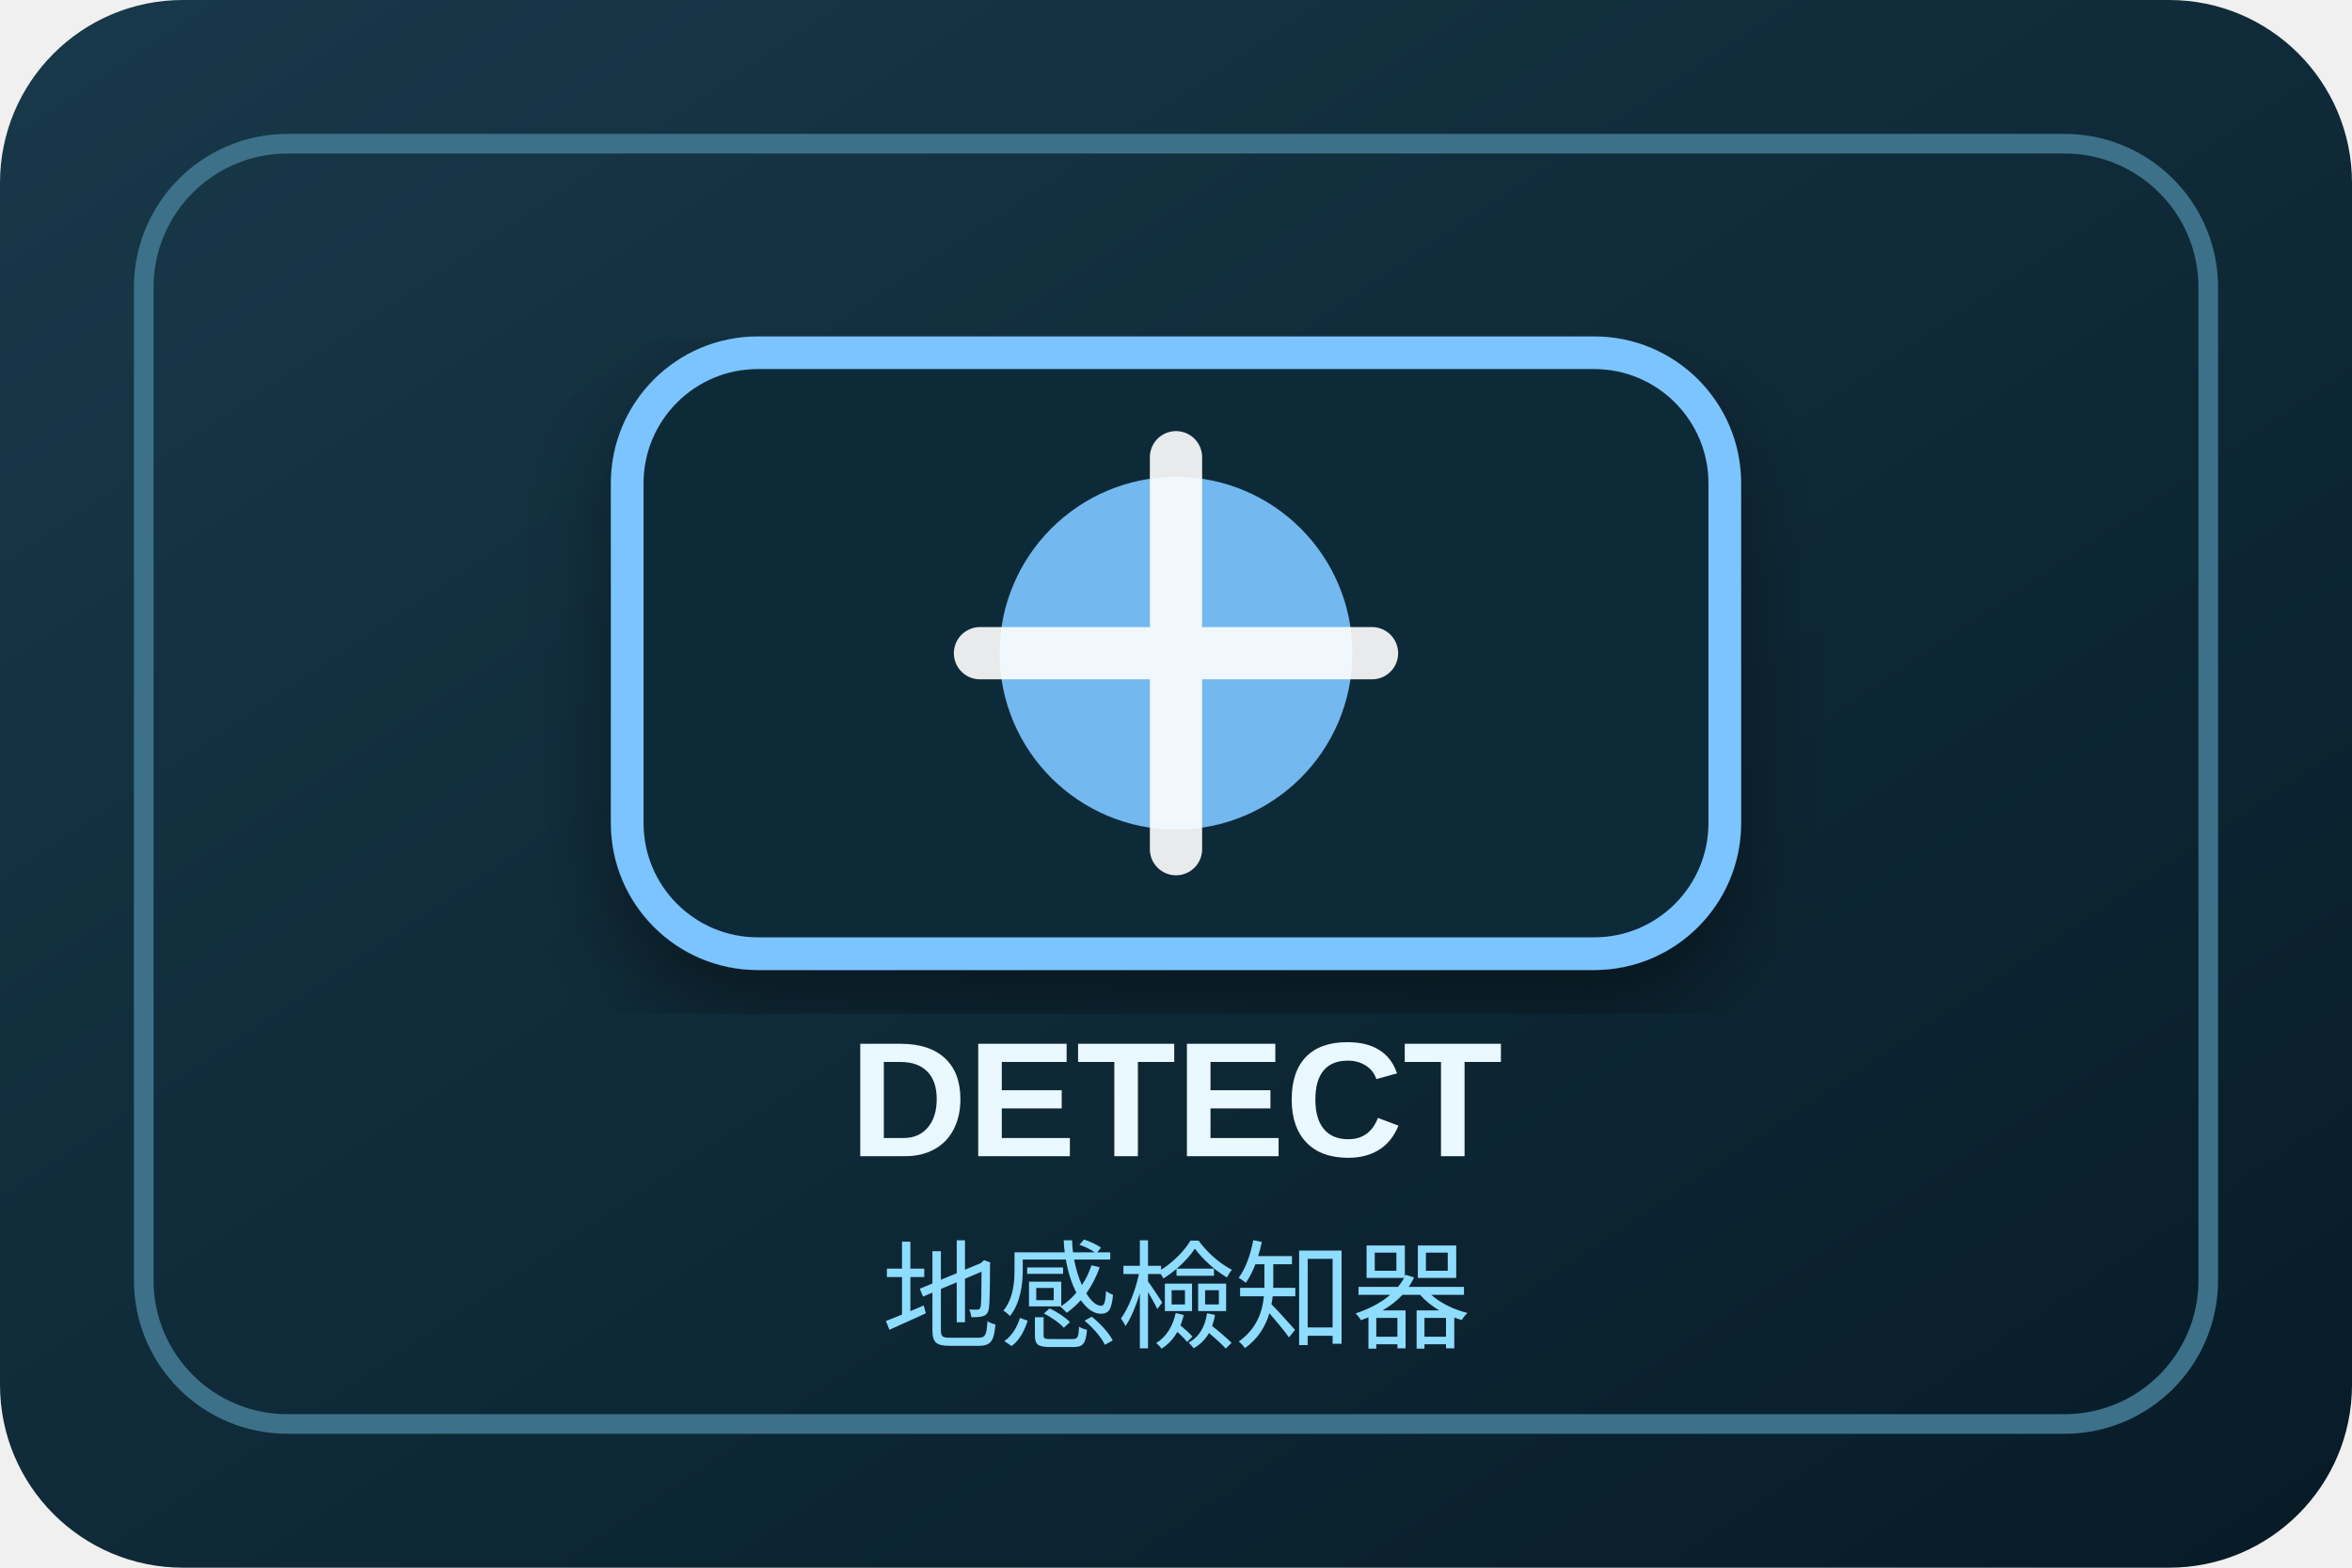
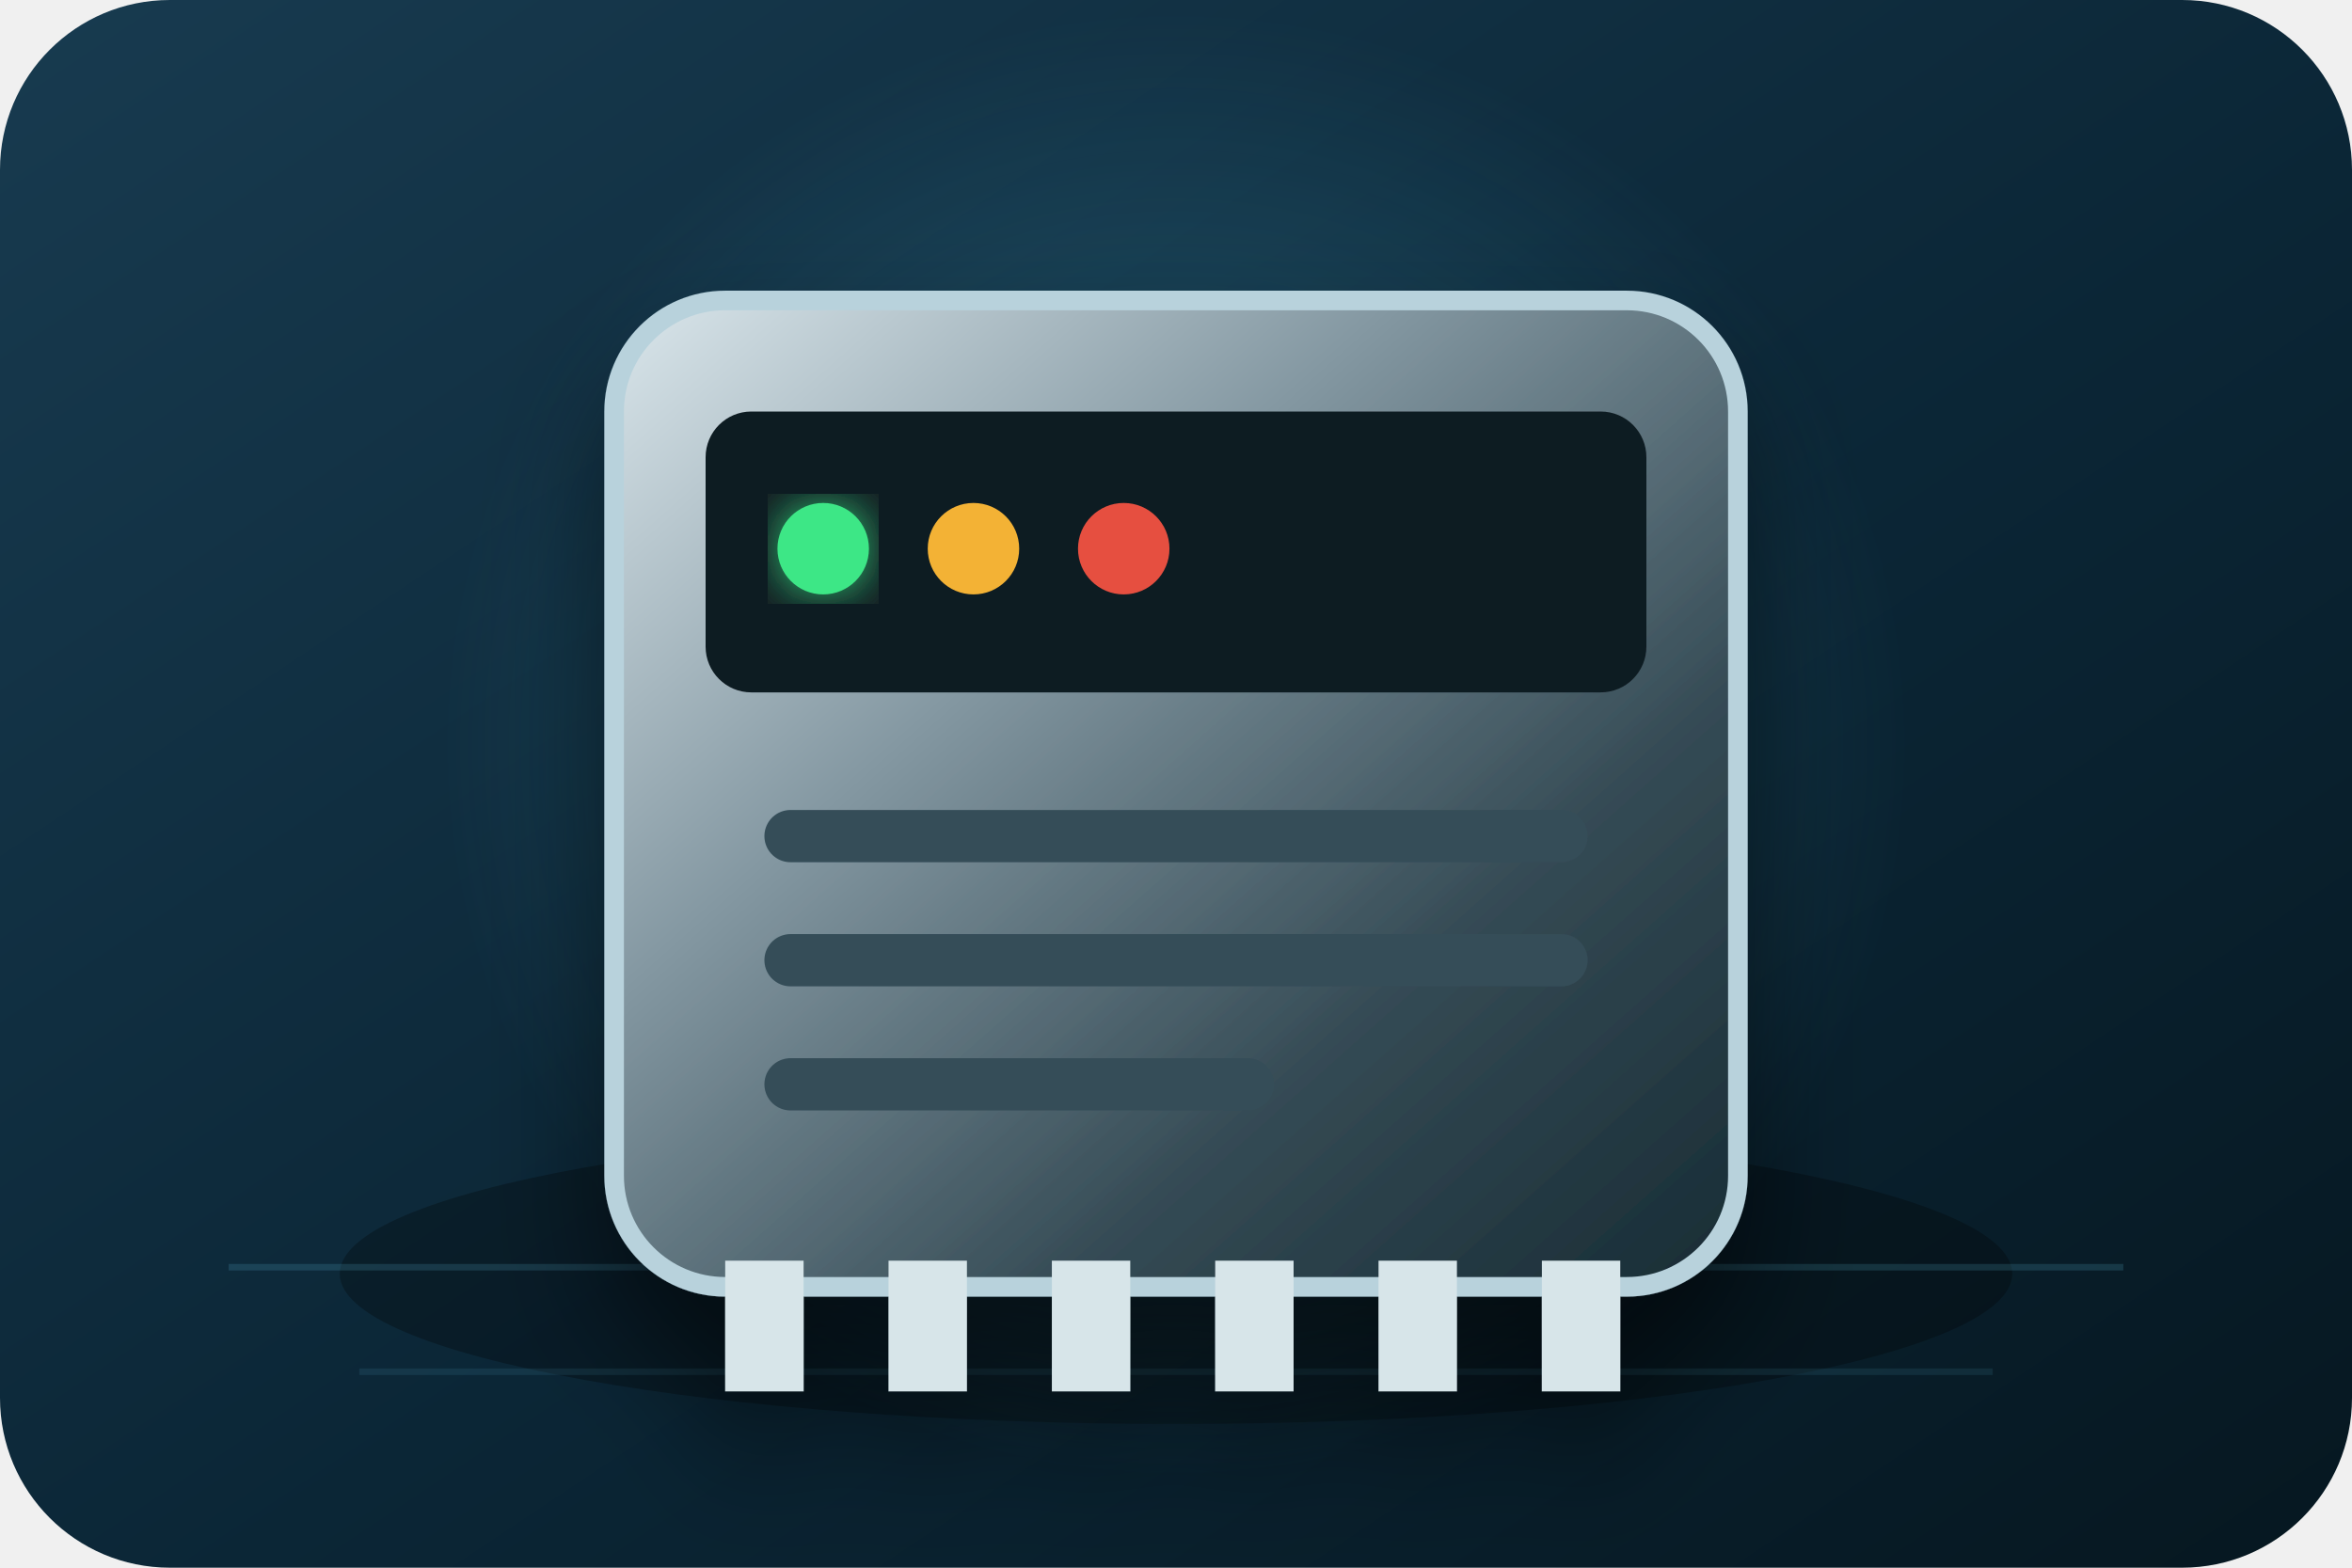
<svg xmlns="http://www.w3.org/2000/svg" width="360" height="240" viewBox="0 0 360 240">
  <defs>
-     <linearGradient id="g" x1="0" y1="0" x2="1" y2="1">
-       <stop stop-color="#18394a" />
-       <stop offset="1" stop-color="#071b27" />
+     <linearGradient id="bg" x1="0" y1="0" x2="1" y2="1">
+       <stop stop-color="#183b50" />
+       <stop offset=".55" stop-color="#0b2636" />
+       <stop offset="1" stop-color="#061720" />
    </linearGradient>
-     <filter id="s">
-       <feDropShadow dx="0" dy="7" stdDeviation="7" flood-opacity=".42" />
+     <radialGradient id="halo">
+       <stop stop-color="#5bd8ff" stop-opacity=".28" />
+       <stop offset="1" stop-color="#5bd8ff" stop-opacity="0" />
+     </radialGradient>
+     <linearGradient id="metal" x1="0" y1="0" x2="1" y2="1">
+       <stop stop-color="#dbe7ec" />
+       <stop offset=".35" stop-color="#8498a2" />
+       <stop offset=".7" stop-color="#344a54" />
+       <stop offset="1" stop-color="#172b34" />
+     </linearGradient>
+     <linearGradient id="black" x1="0" y1="0" x2="1" y2="1">
+       <stop stop-color="#53636b" />
+       <stop offset=".28" stop-color="#171e22" />
+       <stop offset="1" stop-color="#050708" />
+     </linearGradient>
+     <linearGradient id="orange" x1="0" y1="0" x2="1" y2="1">
+       <stop stop-color="#ffd064" />
+       <stop offset=".45" stop-color="#f59e0b" />
+       <stop offset="1" stop-color="#9a4d00" />
+     </linearGradient>
+     <linearGradient id="blue" x1="0" y1="0" x2="1" y2="1">
+       <stop stop-color="#88e8ff" />
+       <stop offset=".45" stop-color="#1599d5" />
+       <stop offset="1" stop-color="#064e72" />
+     </linearGradient>
+     <linearGradient id="green" x1="0" y1="0" x2="1" y2="1">
+       <stop stop-color="#b8ffcf" />
+       <stop offset=".45" stop-color="#27c56f" />
+       <stop offset="1" stop-color="#08743a" />
+     </linearGradient>
+     <linearGradient id="red" x1="0" y1="0" x2="1" y2="1">
+       <stop stop-color="#ffb7aa" />
+       <stop offset=".45" stop-color="#ed4f3d" />
+       <stop offset="1" stop-color="#7d1813" />
+     </linearGradient>
+     <filter id="shadow" x="-30%" y="-30%" width="160%" height="180%">
+       <feDropShadow dx="0" dy="10" stdDeviation="9" flood-color="#000" flood-opacity=".55" />
+     </filter>
+     <filter id="glow">
+       <feGaussianBlur stdDeviation="4" result="b" />
+       <feMerge>
+         <feMergeNode in="b" />
+         <feMergeNode in="SourceGraphic" />
+       </feMerge>
    </filter>
  </defs>
-   <rect width="360" height="240" rx="28" fill="url(#g)" />
-   <rect x="22" y="22" width="316" height="196" rx="22" fill="none" stroke="#3d7189" stroke-width="3" />
-   <g filter="url(#s)">
-     <rect x="96" y="54" width="168" height="92" rx="20" fill="#102b39" stroke="#7cc4ff" stroke-width="5" />
-     <circle cx="180" cy="100" r="27" fill="#7cc4ff" opacity=".92" />
-     <path d="M150 100h60M180 70v60" stroke="#fff" stroke-width="8" stroke-linecap="round" opacity=".9" />
+   <rect width="360" height="240" rx="26" fill="url(#bg)" />
+   <ellipse cx="180" cy="195" rx="128" ry="23" fill="#000" opacity=".28" />
+   <circle cx="180" cy="114" r="112" fill="url(#halo)" />
+   <path d="M35 194H325" stroke="#67c9eb" stroke-opacity=".16" />
+   <path d="M55 210H305" stroke="#67c9eb" stroke-opacity=".1" />
+   <g filter="url(#shadow)">
+     <rect x="94" y="46" width="172" height="151" rx="17" fill="url(#metal)" stroke="#b8d2dc" stroke-width="3" />
+     <rect x="108" y="63" width="144" height="43" rx="7" fill="#101c22" />
+     <circle cx="126" cy="84" r="7" fill="#3ce786" filter="url(#glow)" />
+     <circle cx="149" cy="84" r="7" fill="#f3b234" />
+     <circle cx="172" cy="84" r="7" fill="#e64f40" />
+     <path d="M121 128h118M121 147h118M121 166h70" stroke="#354d58" stroke-width="8" stroke-linecap="round" />
+     <g fill="#d7e5e9">
+       <rect x="111" y="193" width="12" height="20" />
+       <rect x="136" y="193" width="12" height="20" />
+       <rect x="161" y="193" width="12" height="20" />
+       <rect x="186" y="193" width="12" height="20" />
+       <rect x="211" y="193" width="12" height="20" />
+       <rect x="236" y="193" width="12" height="20" />
+     </g>
  </g>
-   <text x="180" y="177" text-anchor="middle" font-family="Arial, sans-serif" font-size="25" font-weight="700" fill="#eaf8ff">DETECT</text>
-   <text x="180" y="205" text-anchor="middle" font-family="Noto Sans TC, Arial, sans-serif" font-size="18" fill="#8edcff">地感檢知器</text>
</svg>
